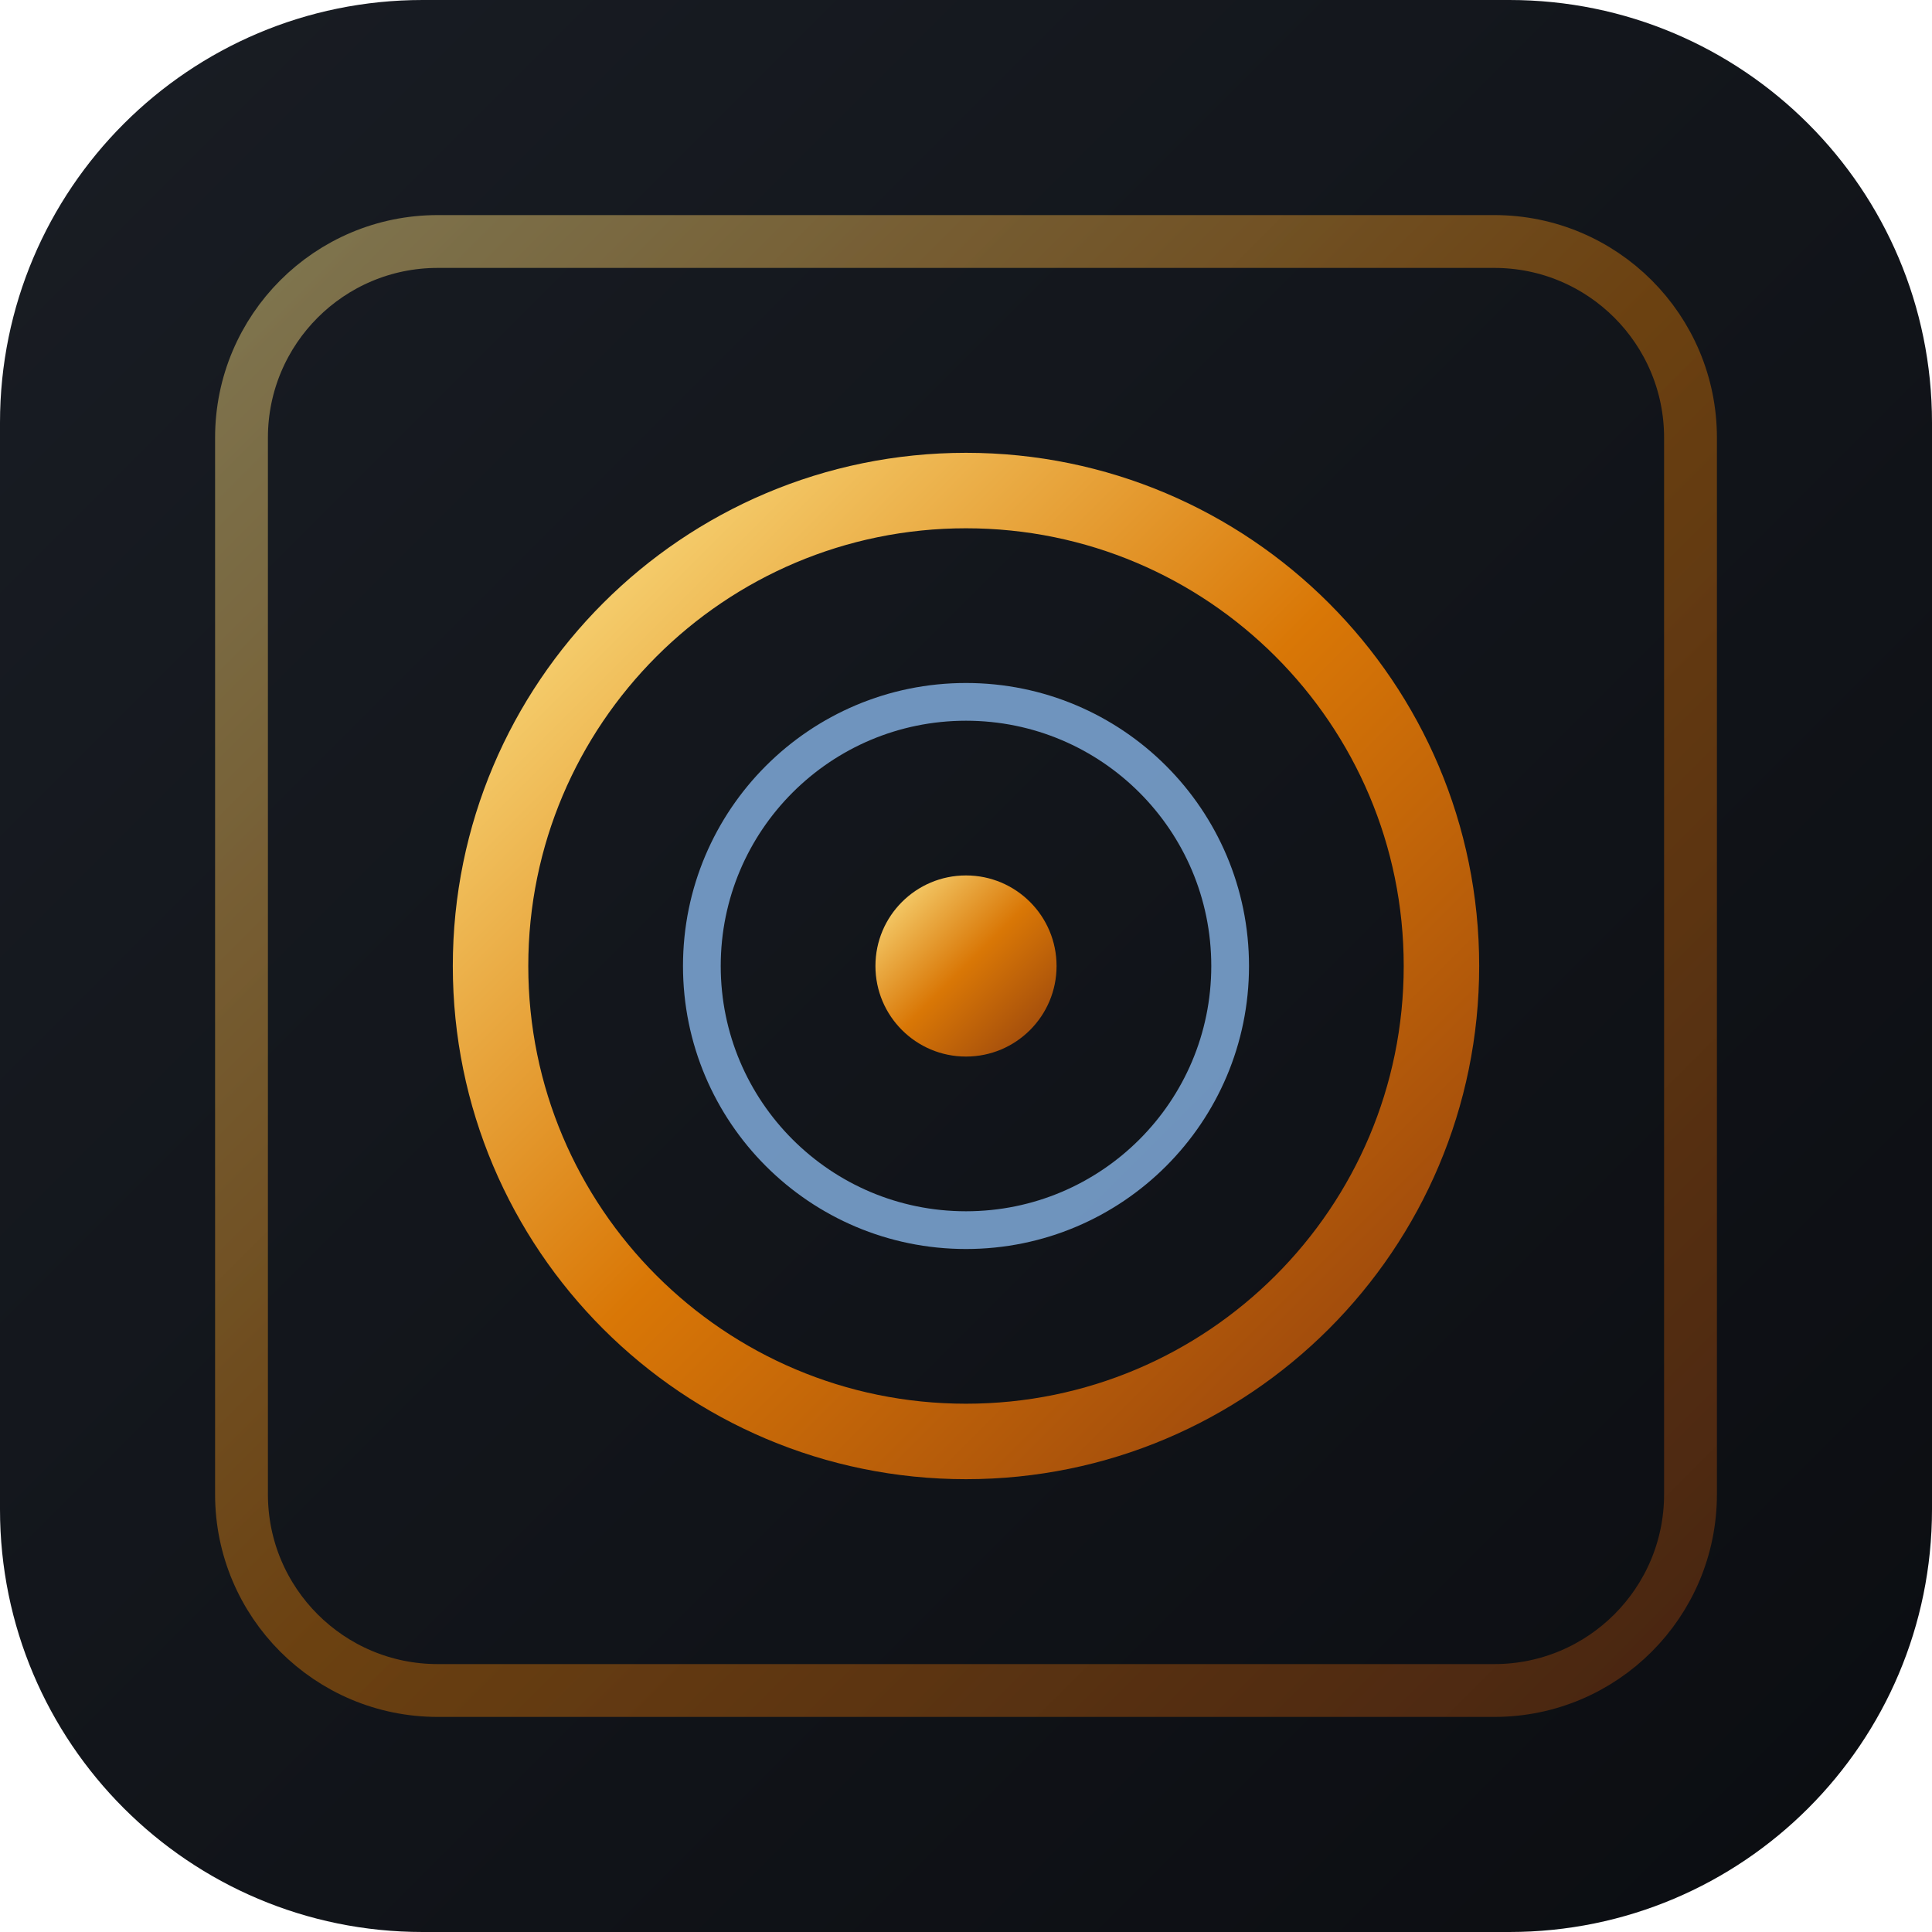
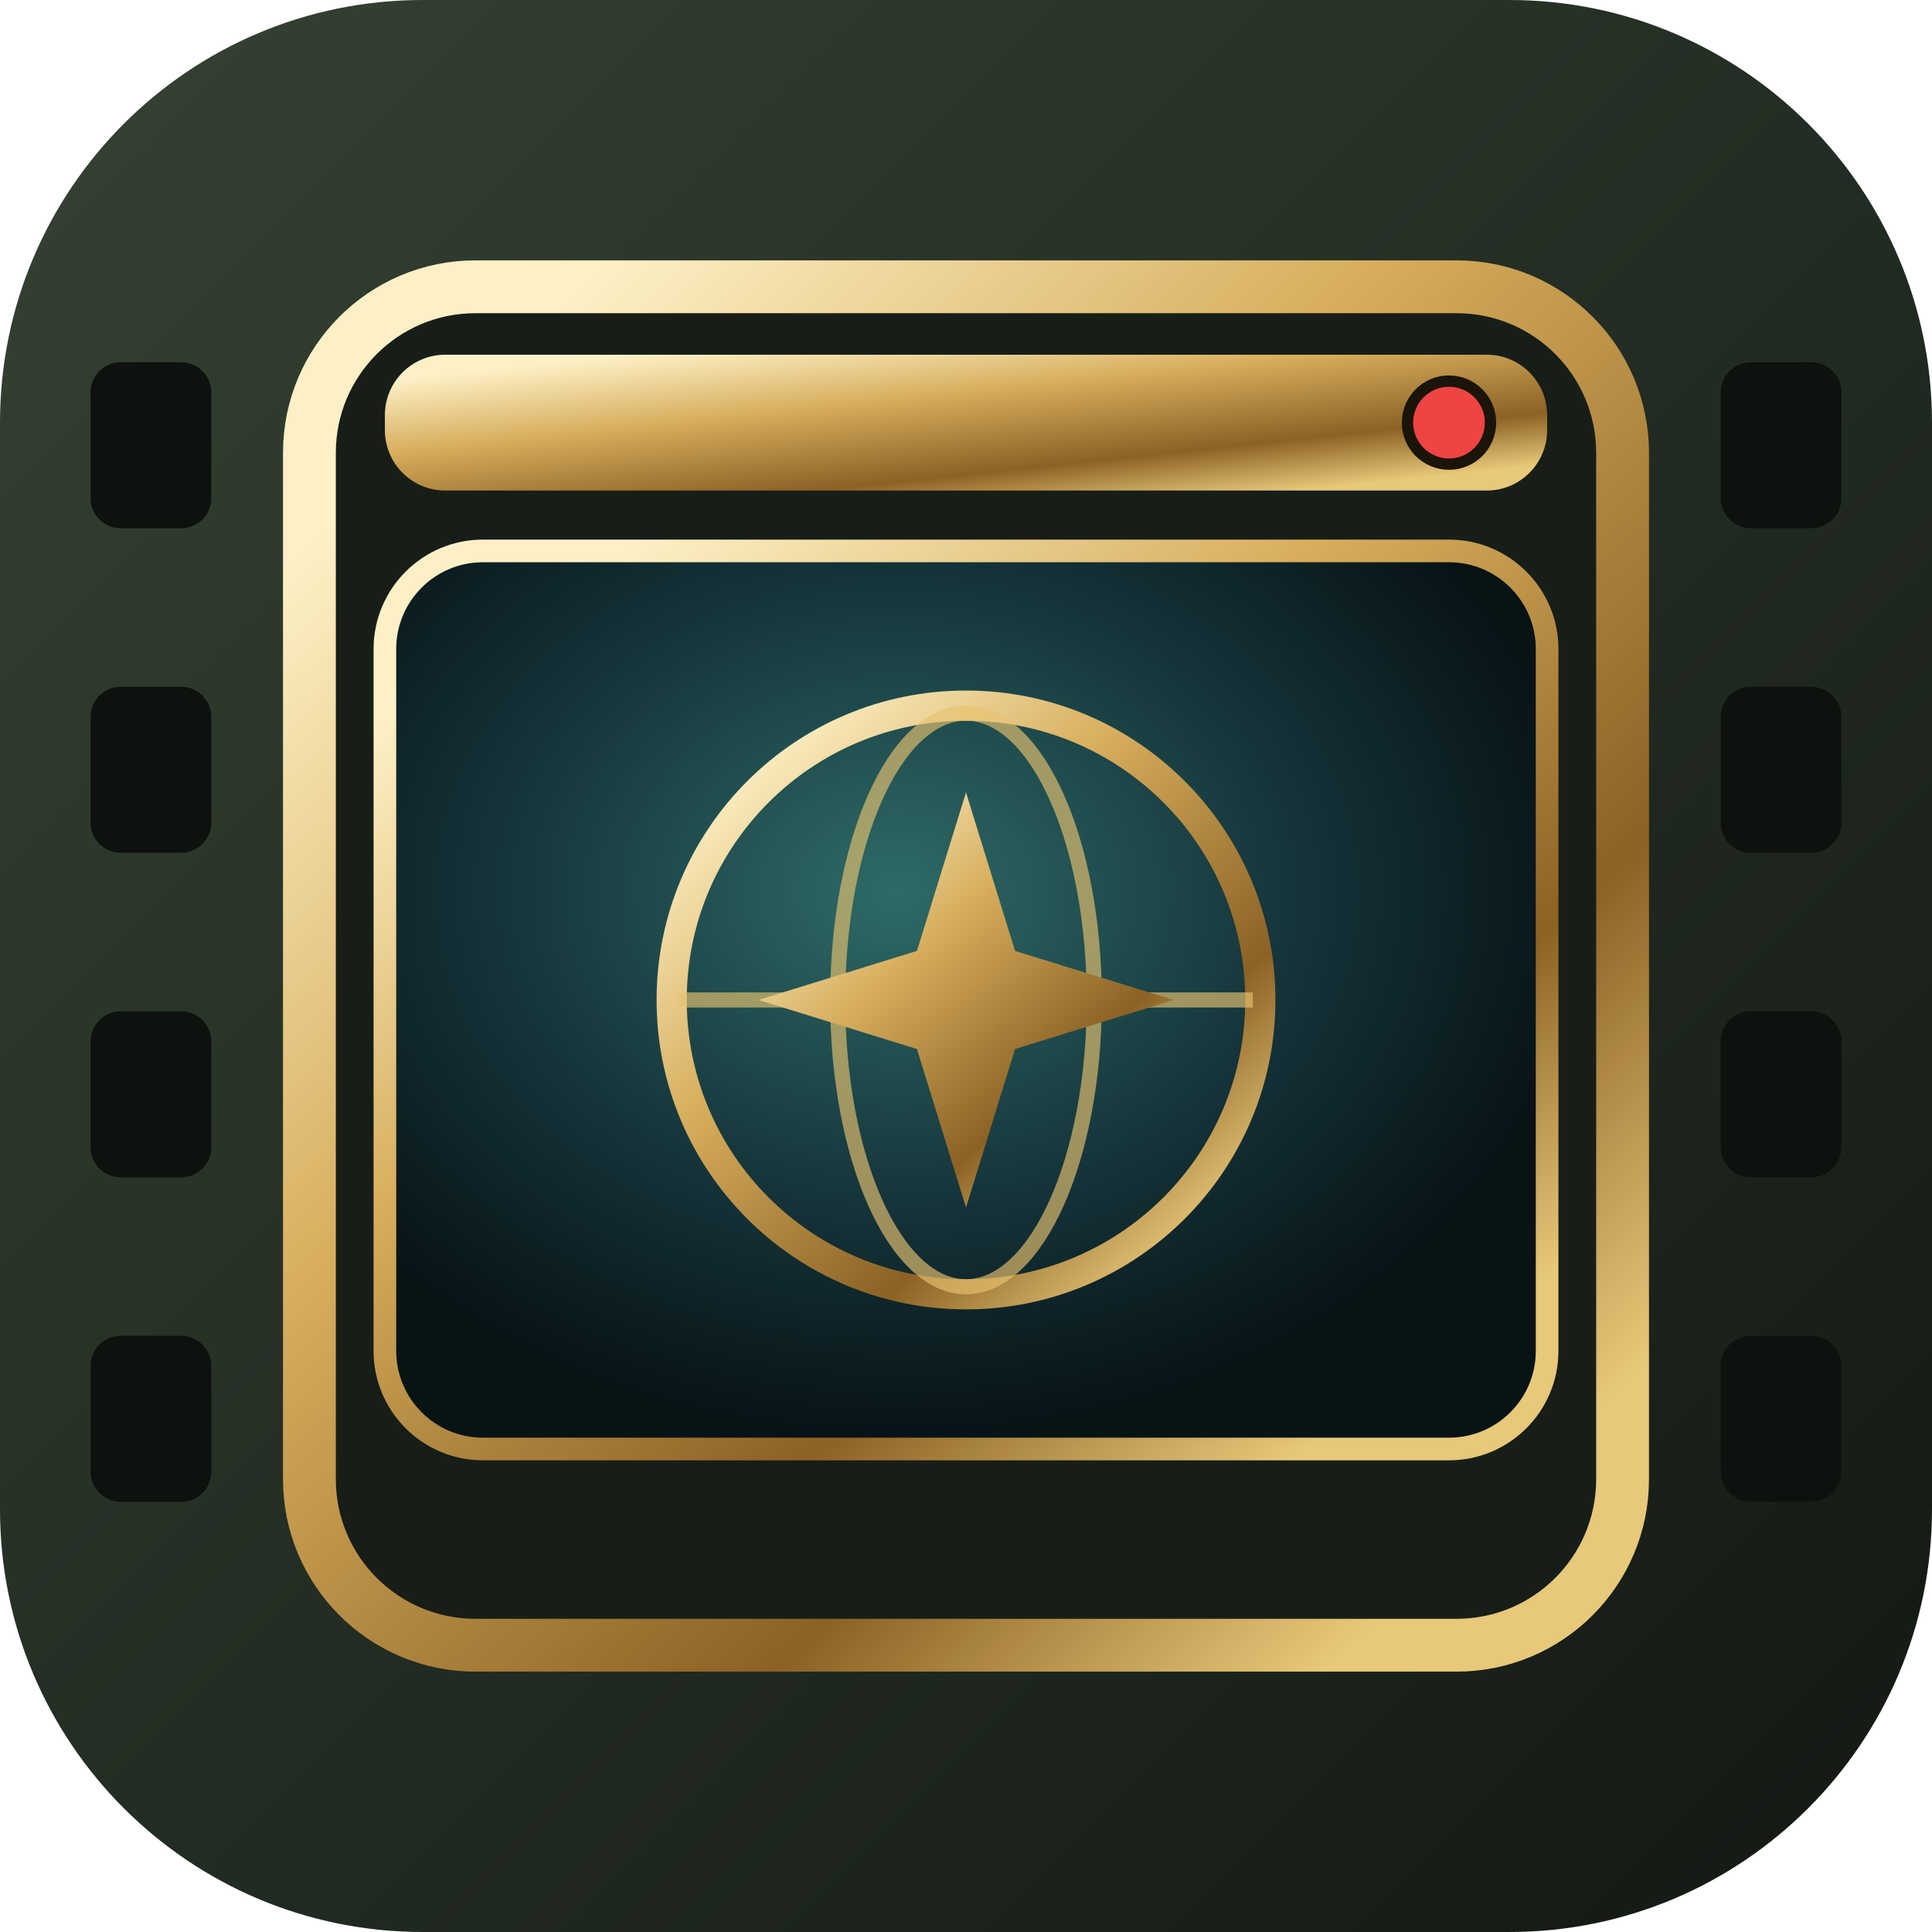
<svg xmlns="http://www.w3.org/2000/svg" viewBox="0 0 512 512">
  <defs>
    <linearGradient id="bg" x1="0%" y1="0%" x2="100%" y2="100%">
-       <stop offset="0%" stop-color="#191d24" />
-       <stop offset="100%" stop-color="#0b0d11" />
+       <stop offset="0%" stop-color="#354233" />
+       <stop offset="100%" stop-color="#121813" />
    </linearGradient>
-     <linearGradient id="brass" x1="0%" y1="0%" x2="100%" y2="100%">
-       <stop offset="0%" stop-color="#fde68a" />
-       <stop offset="50%" stop-color="#d97706" />
-       <stop offset="100%" stop-color="#92400e" />
+     <linearGradient id="brass" x1="12%" y1="8%" x2="88%" y2="92%">
+       <stop offset="0%" stop-color="#fdf0c6" />
+       <stop offset="35%" stop-color="#d7ae5d" />
+       <stop offset="75%" stop-color="#8b6224" />
+       <stop offset="100%" stop-color="#e8c87a" />
    </linearGradient>
+     <radialGradient id="glass" cx="44%" cy="38%" r="60%">
+       <stop offset="0%" stop-color="#2e6b66" />
+       <stop offset="60%" stop-color="#143238" />
+       <stop offset="100%" stop-color="#081316" />
+     </radialGradient>
  </defs>
  <rect width="512" height="512" rx="112" fill="url(#bg)" />
-   <rect x="64" y="64" width="384" height="384" rx="52" fill="none" stroke="url(#brass)" stroke-width="14" stroke-opacity="0.45" />
-   <circle cx="256" cy="256" r="126" fill="none" stroke="url(#brass)" stroke-width="20" />
-   <circle cx="256" cy="256" r="70" fill="none" stroke="#93c5fd" stroke-width="10" stroke-opacity="0.72" />
-   <circle cx="256" cy="256" r="24" fill="url(#brass)" />
-   <line x1="256" y1="92" x2="256" y2="152" stroke="url(#brass)" stroke-width="14" stroke-linecap="round" />
-   <line x1="256" y1="360" x2="256" y2="420" stroke="url(#brass)" stroke-width="14" stroke-linecap="round" />
-   <line x1="92" y1="256" x2="152" y2="256" stroke="url(#brass)" stroke-width="14" stroke-linecap="round" />
-   <line x1="360" y1="256" x2="420" y2="256" stroke="url(#brass)" stroke-width="14" stroke-linecap="round" />
+   <rect x="24" y="96" width="32" height="44" rx="8" fill="#0d120e" />
+   <rect x="24" y="182" width="32" height="44" rx="8" fill="#0d120e" />
+   <rect x="24" y="268" width="32" height="44" rx="8" fill="#0d120e" />
+   <rect x="24" y="354" width="32" height="44" rx="8" fill="#0d120e" />
+   <rect x="456" y="96" width="32" height="44" rx="8" fill="#0d120e" />
+   <rect x="456" y="182" width="32" height="44" rx="8" fill="#0d120e" />
+   <rect x="456" y="268" width="32" height="44" rx="8" fill="#0d120e" />
+   <rect x="456" y="354" width="32" height="44" rx="8" fill="#0d120e" />
+   <rect x="82" y="76" width="348" height="360" rx="44" fill="#171e18" stroke="url(#brass)" stroke-width="14" />
+   <rect x="102" y="94" width="308" height="36" rx="16" fill="url(#brass)" />
+   <circle cx="384" cy="112" r="11" fill="#ef4444" stroke="#1b1408" stroke-width="3" />
+   <rect x="102" y="146" width="308" height="238" rx="26" fill="url(#glass)" stroke="url(#brass)" stroke-width="6" />
+   <circle cx="256" cy="265" r="78" fill="none" stroke="url(#brass)" stroke-width="8" />
+   <ellipse cx="256" cy="265" rx="34" ry="76" fill="none" stroke="#e8c370" stroke-width="4" opacity="0.65" />
+   <line x1="180" y1="265" x2="332" y2="265" stroke="#e8c370" stroke-width="4" opacity="0.65" />
+   <path d="M256 210 L269 252 L311 265 L269 278 L256 320 L243 278 L201 265 L243 252 Z" fill="url(#brass)" />
</svg>
